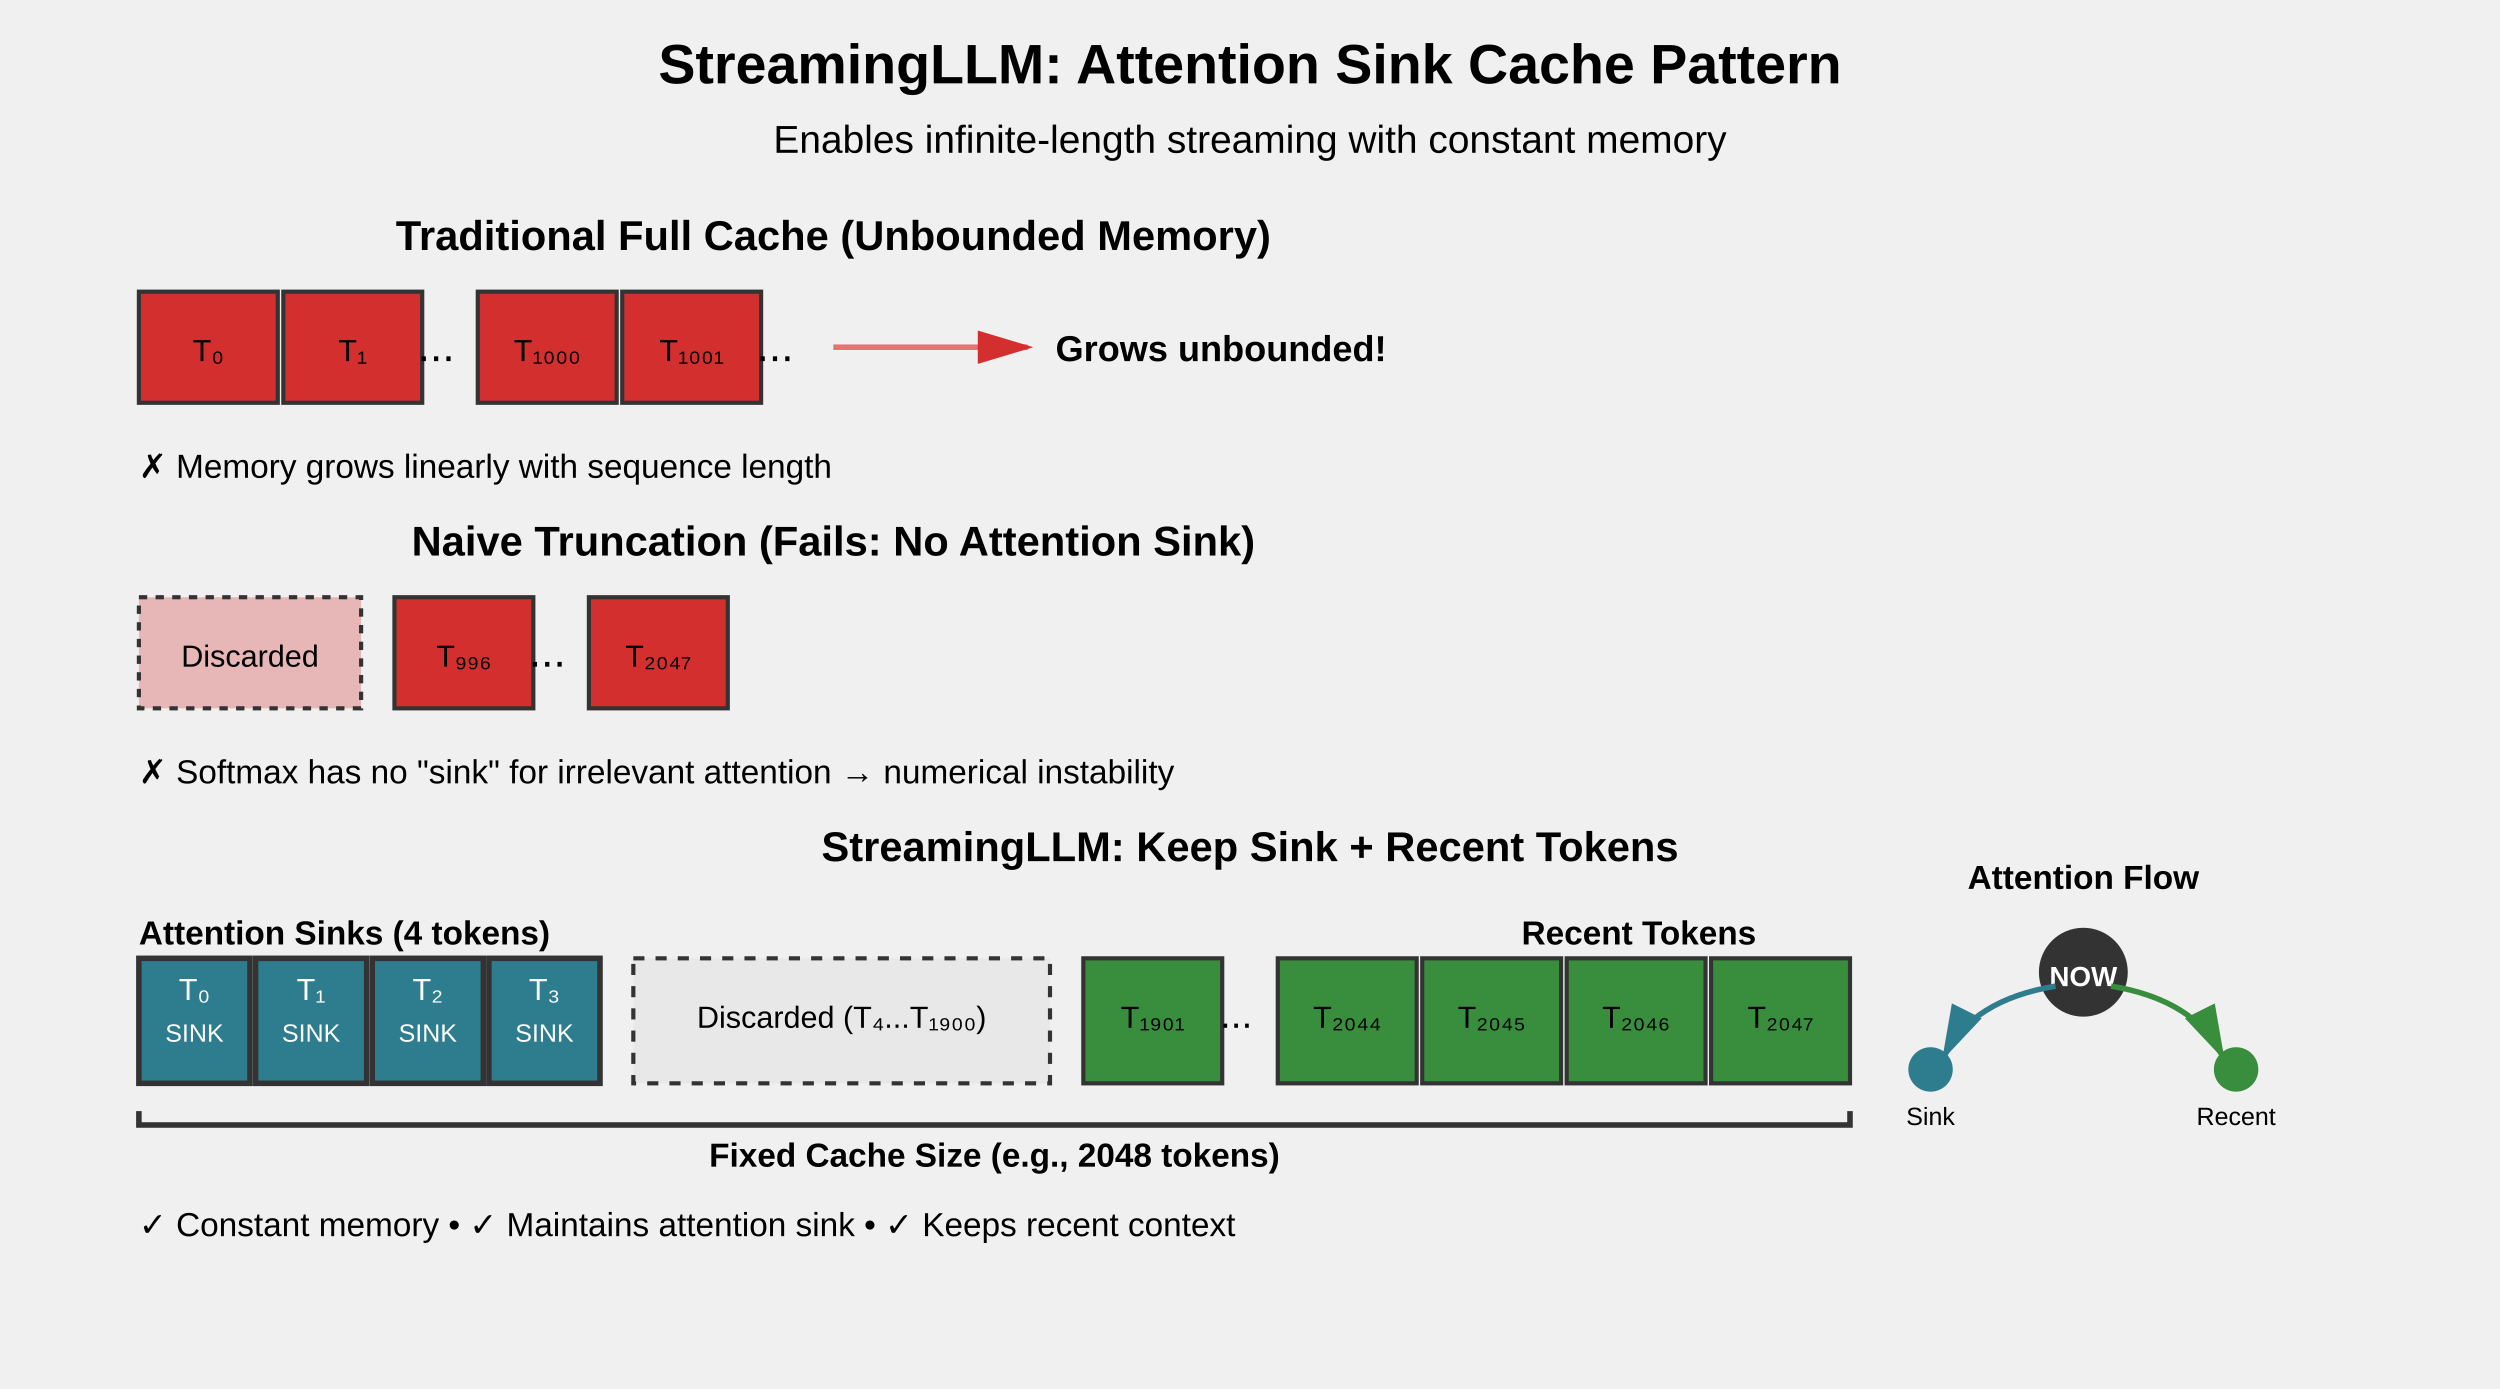
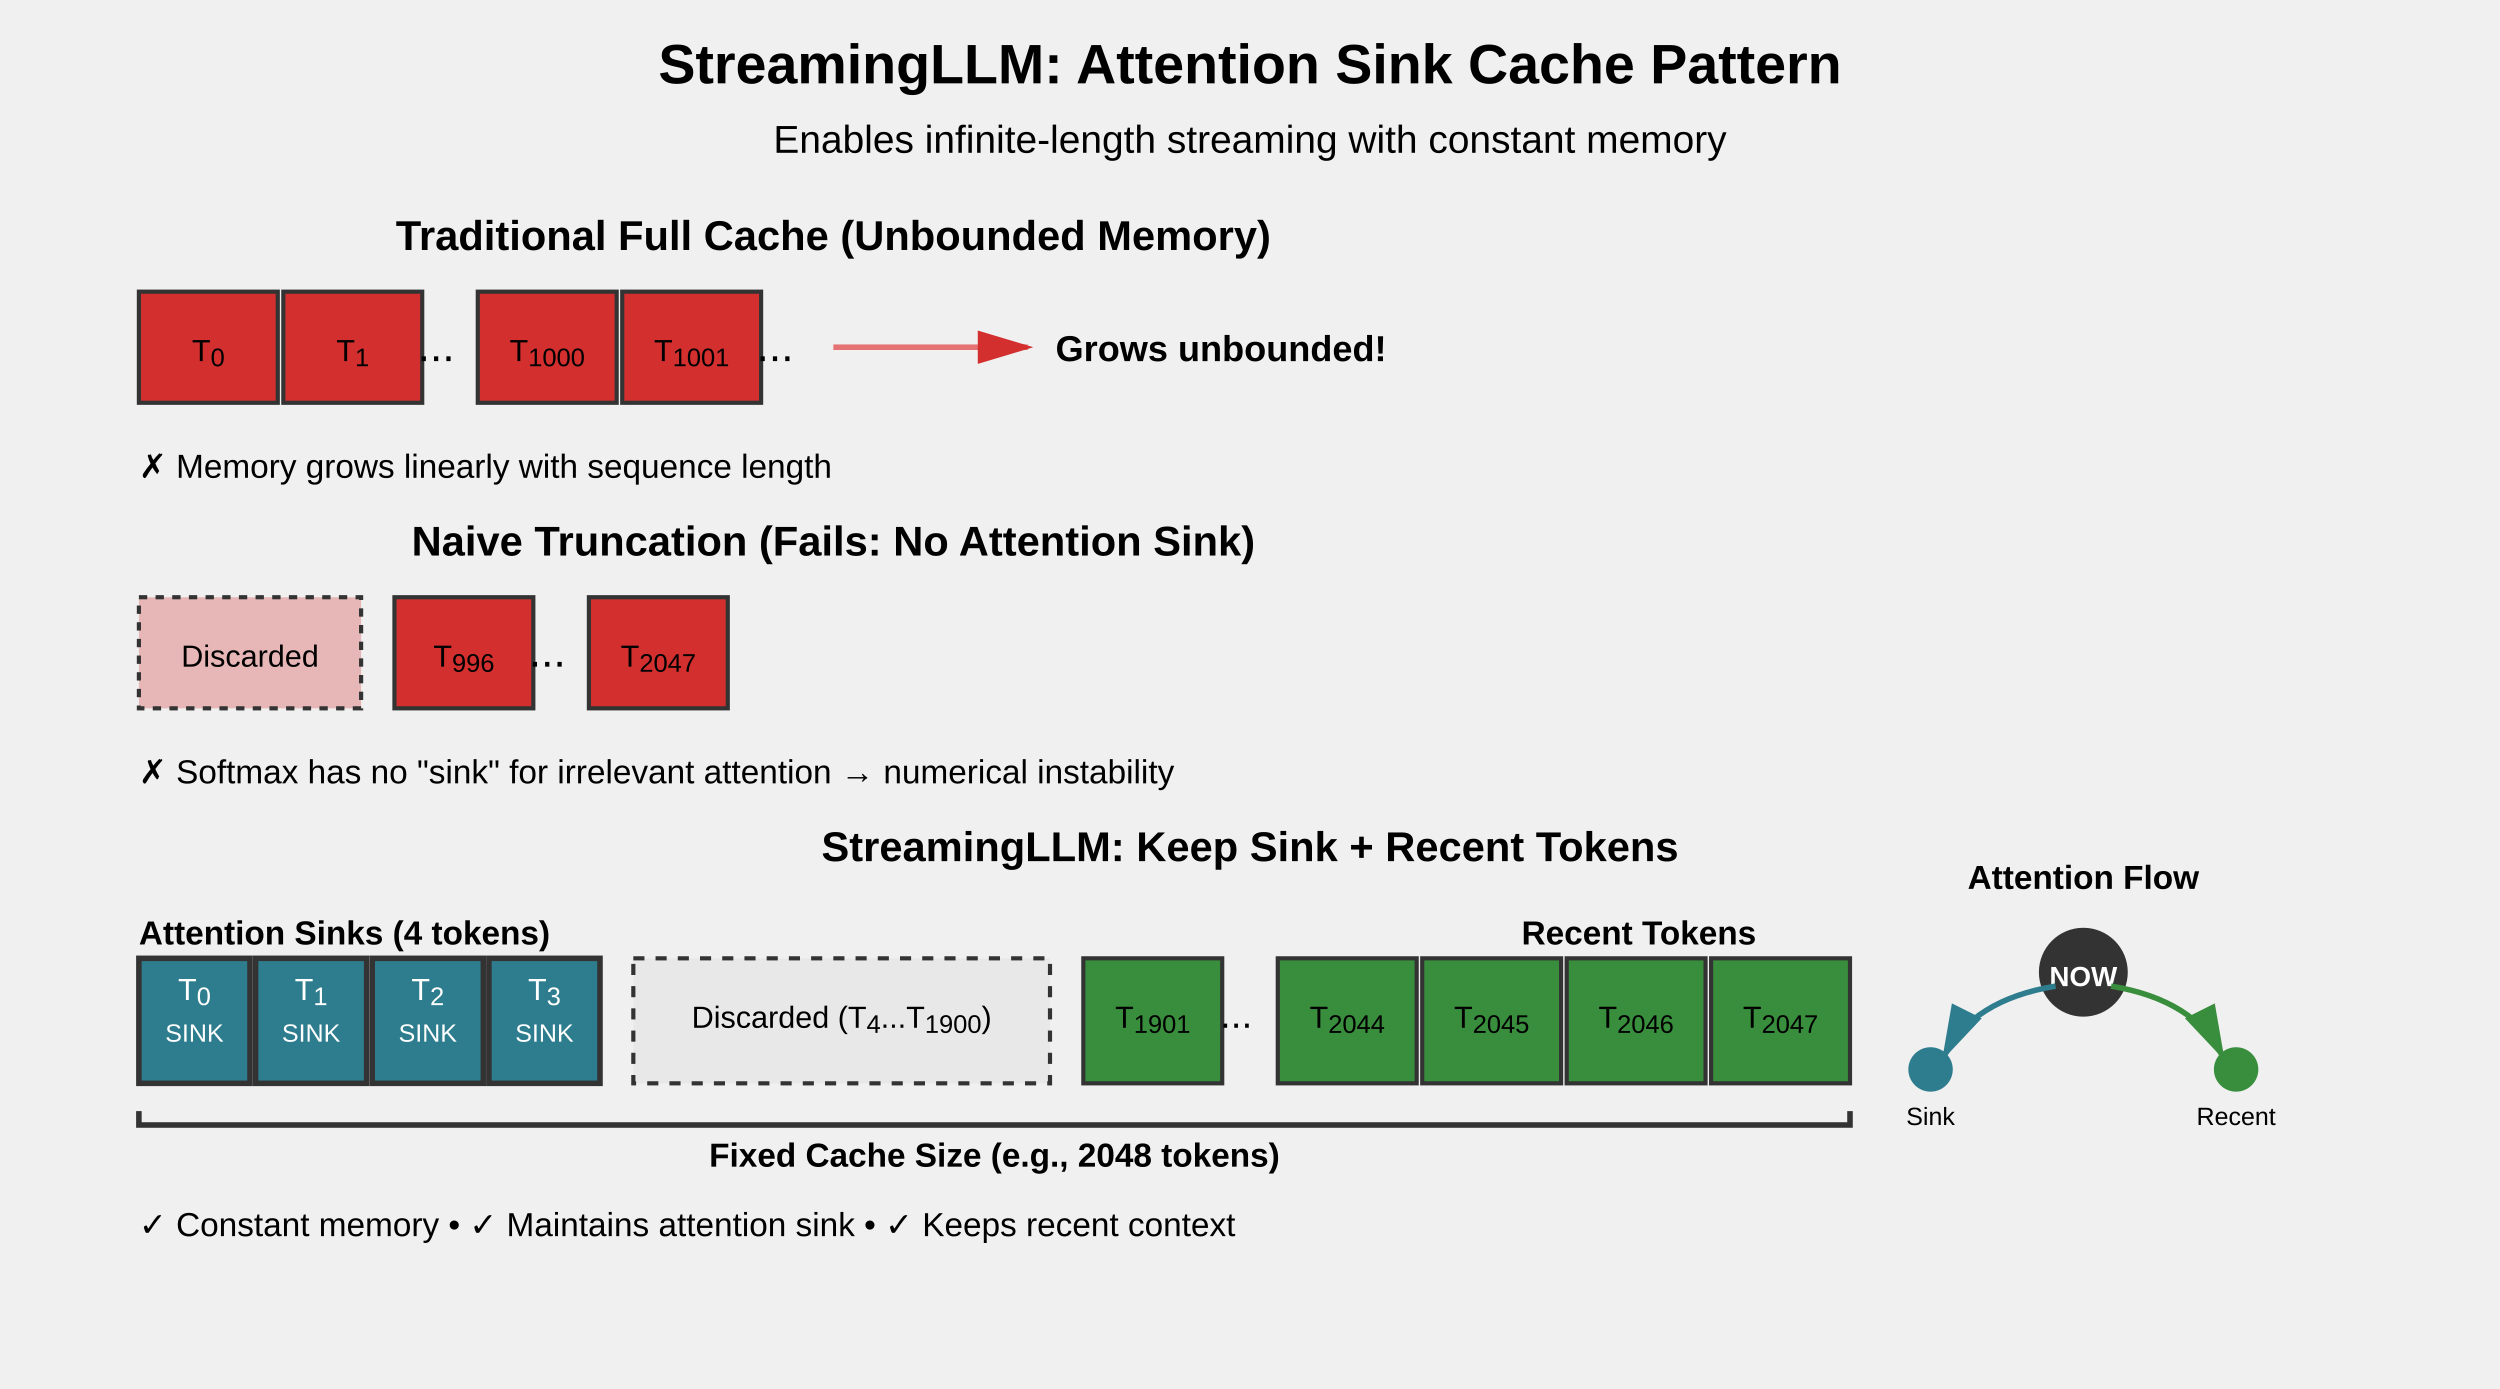
<svg xmlns="http://www.w3.org/2000/svg" viewBox="0 0 900 500">
  <style>
    /* Light mode (default) */
    text { fill: #000000; }
    .axis-text { fill: #000000; }
    .label-text { fill: #666666; }
    line[stroke="#333"] { stroke: #333333; }

    /* Dark mode */
    @media (prefers-color-scheme: dark) {
      text { fill: #ffffff; }
      .axis-text { fill: #ffffff; }
      .label-text { fill: #cccccc; }
      line[stroke="#333"] { stroke: #cccccc; }

      /* Override dark inline text colors */
      text[fill="#000"],
      text[fill="#000000"],
      text[fill="#333"],
      text[fill="#666"] {
        fill: #ffffff;
      }

      /* Keep white text white in dark mode (for colored backgrounds) */
      text[fill="#fff"],
      text[fill="#ffffff"],
      text[fill="white"] {
        fill: #ffffff;
      }

      /* Keep colored text readable in dark mode */
      text[fill="#E57373"] { fill: #ef5350; }
      text[fill="#81C784"] { fill: #66bb6a; }
      text[fill="#FFB74D"] { fill: #ffa726; }
      text[fill="#4A90A4"] { fill: #4fc3f7; }

      /* Darken colored backgrounds for contrast with white text */
      rect[fill="#2E7D8E"] { fill: #1d4f5c; }
      rect[fill="#388E3C"] { fill: #2c6b2f; }
      rect[fill="#D32F2F"] { fill: #8b1f1f; }
      circle[fill="#2E7D8E"] { fill: #1d4f5c; }
      circle[fill="#388E3C"] { fill: #2c6b2f; }
    }
  </style>
  <text x="450" y="30" font-family="Arial, sans-serif" font-size="20" font-weight="bold" text-anchor="middle">
    StreamingLLM: Attention Sink Cache Pattern
  </text>
  <text x="450" y="55" font-family="Arial, sans-serif" font-size="14" text-anchor="middle">
    Enables infinite-length streaming with constant memory
  </text>
  <g transform="translate(50, 90)">
    <text x="250" y="0" font-family="Arial, sans-serif" font-size="15" font-weight="bold" text-anchor="middle">
      Traditional Full Cache (Unbounded Memory)
    </text>
    <rect x="0" y="15" width="50" height="40" fill="#D32F2F" stroke="#333" stroke-width="1.5" />
-     <text x="25" y="40" font-family="Arial, sans-serif" font-size="11" text-anchor="middle">T₀</text>
+     <text x="25" y="40" font-family="Arial, sans-serif" font-size="11" text-anchor="middle">T<tspan baseline-shift="sub" font-size="smaller">0</tspan>
+     </text>
    <rect x="52" y="15" width="50" height="40" fill="#D32F2F" stroke="#333" stroke-width="1.5" />
-     <text x="77" y="40" font-family="Arial, sans-serif" font-size="11" text-anchor="middle">T₁</text>
+     <text x="77" y="40" font-family="Arial, sans-serif" font-size="11" text-anchor="middle">T<tspan baseline-shift="sub" font-size="smaller">1</tspan>
+     </text>
    <text x="107" y="40" font-family="Arial, sans-serif" font-size="16" text-anchor="middle">...</text>
    <rect x="122" y="15" width="50" height="40" fill="#D32F2F" stroke="#333" stroke-width="1.5" />
-     <text x="147" y="40" font-family="Arial, sans-serif" font-size="11" text-anchor="middle">T₁₀₀₀</text>
+     <text x="147" y="40" font-family="Arial, sans-serif" font-size="11" text-anchor="middle">T<tspan baseline-shift="sub" font-size="smaller">1000</tspan>
+     </text>
    <rect x="174" y="15" width="50" height="40" fill="#D32F2F" stroke="#333" stroke-width="1.5" />
-     <text x="199" y="40" font-family="Arial, sans-serif" font-size="11" text-anchor="middle">T₁₀₀₁</text>
+     <text x="199" y="40" font-family="Arial, sans-serif" font-size="11" text-anchor="middle">T<tspan baseline-shift="sub" font-size="smaller">1001</tspan>
+     </text>
    <text x="229" y="40" font-family="Arial, sans-serif" font-size="16" text-anchor="middle">...</text>
    <path d="M 250 35 L 320 35" fill="none" stroke="#E57373" stroke-width="2" marker-end="url(#arrowhead-red)" />
    <text x="330" y="40" font-family="Arial, sans-serif" font-size="13" fill="#E57373" font-weight="bold">Grows unbounded!</text>
    <text x="0" y="82" font-family="Arial, sans-serif" font-size="12">
      ✗ Memory grows linearly with sequence length
    </text>
  </g>
  <g transform="translate(50, 200)">
    <text x="250" y="0" font-family="Arial, sans-serif" font-size="15" font-weight="bold" text-anchor="middle">
      Naive Truncation (Fails: No Attention Sink)
    </text>
    <rect x="0" y="15" width="80" height="40" fill="#D32F2F" fill-opacity="0.3" stroke="#333" stroke-width="1.5" stroke-dasharray="3,3" />
    <text x="40" y="40" font-family="Arial, sans-serif" font-size="11" text-anchor="middle">Discarded</text>
    <rect x="92" y="15" width="50" height="40" fill="#D32F2F" stroke="#333" stroke-width="1.5" />
-     <text x="117" y="40" font-family="Arial, sans-serif" font-size="11" text-anchor="middle">T₉₉₆</text>
+     <text x="117" y="40" font-family="Arial, sans-serif" font-size="11" text-anchor="middle">T<tspan baseline-shift="sub" font-size="smaller">996</tspan>
+     </text>
    <text x="147" y="40" font-family="Arial, sans-serif" font-size="16" text-anchor="middle">...</text>
    <rect x="162" y="15" width="50" height="40" fill="#D32F2F" stroke="#333" stroke-width="1.5" />
-     <text x="187" y="40" font-family="Arial, sans-serif" font-size="11" text-anchor="middle">T₂₀₄₇</text>
+     <text x="187" y="40" font-family="Arial, sans-serif" font-size="11" text-anchor="middle">T<tspan baseline-shift="sub" font-size="smaller">2047</tspan>
+     </text>
    <text x="0" y="82" font-family="Arial, sans-serif" font-size="12">
      ✗ Softmax has no "sink" for irrelevant attention → numerical instability
    </text>
  </g>
  <g transform="translate(50, 310)">
    <text x="400" y="0" font-family="Arial, sans-serif" font-size="15" font-weight="bold" text-anchor="middle">
      StreamingLLM: Keep Sink + Recent Tokens
    </text>
    <text x="0" y="30" font-family="Arial, sans-serif" font-size="12" font-weight="bold">
      Attention Sinks (4 tokens)
    </text>
    <rect x="0" y="35" width="40" height="45" fill="#2E7D8E" stroke="#333" stroke-width="2" />
-     <text x="20" y="50" font-family="Arial, sans-serif" font-size="11" style="fill: #fff !important" text-anchor="middle">T₀</text>
+     <text x="20" y="50" font-family="Arial, sans-serif" font-size="11" style="fill: #fff !important" text-anchor="middle">T<tspan baseline-shift="sub" font-size="smaller">0</tspan>
+     </text>
    <text x="20" y="65" font-family="Arial, sans-serif" font-size="9" style="fill: #fff !important" text-anchor="middle">SINK</text>
    <rect x="42" y="35" width="40" height="45" fill="#2E7D8E" stroke="#333" stroke-width="2" />
-     <text x="62" y="50" font-family="Arial, sans-serif" font-size="11" style="fill: #fff !important" text-anchor="middle">T₁</text>
+     <text x="62" y="50" font-family="Arial, sans-serif" font-size="11" style="fill: #fff !important" text-anchor="middle">T<tspan baseline-shift="sub" font-size="smaller">1</tspan>
+     </text>
    <text x="62" y="65" font-family="Arial, sans-serif" font-size="9" style="fill: #fff !important" text-anchor="middle">SINK</text>
    <rect x="84" y="35" width="40" height="45" fill="#2E7D8E" stroke="#333" stroke-width="2" />
-     <text x="104" y="50" font-family="Arial, sans-serif" font-size="11" style="fill: #fff !important" text-anchor="middle">T₂</text>
+     <text x="104" y="50" font-family="Arial, sans-serif" font-size="11" style="fill: #fff !important" text-anchor="middle">T<tspan baseline-shift="sub" font-size="smaller">2</tspan>
+     </text>
    <text x="104" y="65" font-family="Arial, sans-serif" font-size="9" style="fill: #fff !important" text-anchor="middle">SINK</text>
    <rect x="126" y="35" width="40" height="45" fill="#2E7D8E" stroke="#333" stroke-width="2" />
-     <text x="146" y="50" font-family="Arial, sans-serif" font-size="11" style="fill: #fff !important" text-anchor="middle">T₃</text>
+     <text x="146" y="50" font-family="Arial, sans-serif" font-size="11" style="fill: #fff !important" text-anchor="middle">T<tspan baseline-shift="sub" font-size="smaller">3</tspan>
+     </text>
    <text x="146" y="65" font-family="Arial, sans-serif" font-size="9" style="fill: #fff !important" text-anchor="middle">SINK</text>
    <rect x="178" y="35" width="150" height="45" fill="#E8E8E8" stroke="#333" stroke-width="1.5" stroke-dasharray="4,4" />
    <text x="253" y="60" font-family="Arial, sans-serif" font-size="11" text-anchor="middle">
-       Discarded (T₄...T₁₉₀₀)
+       Discarded (T<tspan baseline-shift="sub" font-size="smaller">4</tspan>...T<tspan baseline-shift="sub" font-size="smaller">1900</tspan>)
    </text>
    <text x="540" y="30" font-family="Arial, sans-serif" font-size="12" font-weight="bold" text-anchor="middle">
      Recent Tokens
    </text>
    <rect x="340" y="35" width="50" height="45" fill="#388E3C" stroke="#333" stroke-width="1.5" />
-     <text x="365" y="60" font-family="Arial, sans-serif" font-size="11" text-anchor="middle">T₁₉₀₁</text>
+     <text x="365" y="60" font-family="Arial, sans-serif" font-size="11" text-anchor="middle">T<tspan baseline-shift="sub" font-size="smaller">1901</tspan>
+     </text>
    <text x="395" y="60" font-family="Arial, sans-serif" font-size="14" text-anchor="middle">...</text>
    <rect x="410" y="35" width="50" height="45" fill="#388E3C" stroke="#333" stroke-width="1.5" />
-     <text x="435" y="60" font-family="Arial, sans-serif" font-size="11" text-anchor="middle">T₂₀₄₄</text>
+     <text x="435" y="60" font-family="Arial, sans-serif" font-size="11" text-anchor="middle">T<tspan baseline-shift="sub" font-size="smaller">2044</tspan>
+     </text>
    <rect x="462" y="35" width="50" height="45" fill="#388E3C" stroke="#333" stroke-width="1.5" />
-     <text x="487" y="60" font-family="Arial, sans-serif" font-size="11" text-anchor="middle">T₂₀₄₅</text>
+     <text x="487" y="60" font-family="Arial, sans-serif" font-size="11" text-anchor="middle">T<tspan baseline-shift="sub" font-size="smaller">2045</tspan>
+     </text>
    <rect x="514" y="35" width="50" height="45" fill="#388E3C" stroke="#333" stroke-width="1.5" />
-     <text x="539" y="60" font-family="Arial, sans-serif" font-size="11" text-anchor="middle">T₂₀₄₆</text>
+     <text x="539" y="60" font-family="Arial, sans-serif" font-size="11" text-anchor="middle">T<tspan baseline-shift="sub" font-size="smaller">2046</tspan>
+     </text>
    <rect x="566" y="35" width="50" height="45" fill="#388E3C" stroke="#333" stroke-width="1.5" />
-     <text x="591" y="60" font-family="Arial, sans-serif" font-size="11" text-anchor="middle">T₂₀₄₇</text>
+     <text x="591" y="60" font-family="Arial, sans-serif" font-size="11" text-anchor="middle">T<tspan baseline-shift="sub" font-size="smaller">2047</tspan>
+     </text>
    <path d="M 0 90 L 0 95 L 616 95 L 616 90" stroke="#333" stroke-width="2" fill="none" />
    <text x="308" y="110" font-family="Arial, sans-serif" font-size="12" text-anchor="middle" font-weight="bold">
      Fixed Cache Size (e.g., 2048 tokens)
    </text>
    <text x="0" y="135" font-family="Arial, sans-serif" font-size="12">
      ✓ Constant memory • ✓ Maintains attention sink • ✓ Keeps recent context
    </text>
  </g>
  <g transform="translate(680, 310)">
    <text x="70" y="10" font-family="Arial, sans-serif" font-size="12" font-weight="bold" text-anchor="middle">
      Attention Flow
    </text>
    <circle cx="70" cy="40" r="15" fill="#333" stroke="#333" stroke-width="2" />
    <text x="70" y="45" font-family="Arial, sans-serif" font-size="10" style="fill: #fff !important" text-anchor="middle" font-weight="bold">NOW</text>
    <path d="M 60 45 Q 30 50, 20 70" stroke="#2E7D8E" stroke-width="2" fill="none" marker-end="url(#arrowhead-blue)" />
    <circle cx="15" cy="75" r="8" fill="#2E7D8E" />
    <text x="15" y="95" font-family="Arial, sans-serif" font-size="9" fill="#2E7D8E" text-anchor="middle">Sink</text>
    <path d="M 80 45 Q 110 50, 120 70" stroke="#388E3C" stroke-width="2" fill="none" marker-end="url(#arrowhead-green)" />
    <circle cx="125" cy="75" r="8" fill="#388E3C" />
    <text x="125" y="95" font-family="Arial, sans-serif" font-size="9" fill="#388E3C" text-anchor="middle">Recent</text>
  </g>
  <defs>
    <marker id="arrowhead-red" markerWidth="10" markerHeight="10" refX="9" refY="3" orient="auto">
      <polygon points="0 0, 10 3, 0 6" fill="#D32F2F" />
    </marker>
    <marker id="arrowhead-blue" markerWidth="10" markerHeight="10" refX="9" refY="3" orient="auto">
      <polygon points="0 0, 10 3, 0 6" fill="#2E7D8E" />
    </marker>
    <marker id="arrowhead-green" markerWidth="10" markerHeight="10" refX="9" refY="3" orient="auto">
      <polygon points="0 0, 10 3, 0 6" fill="#388E3C" />
    </marker>
  </defs>
</svg>
